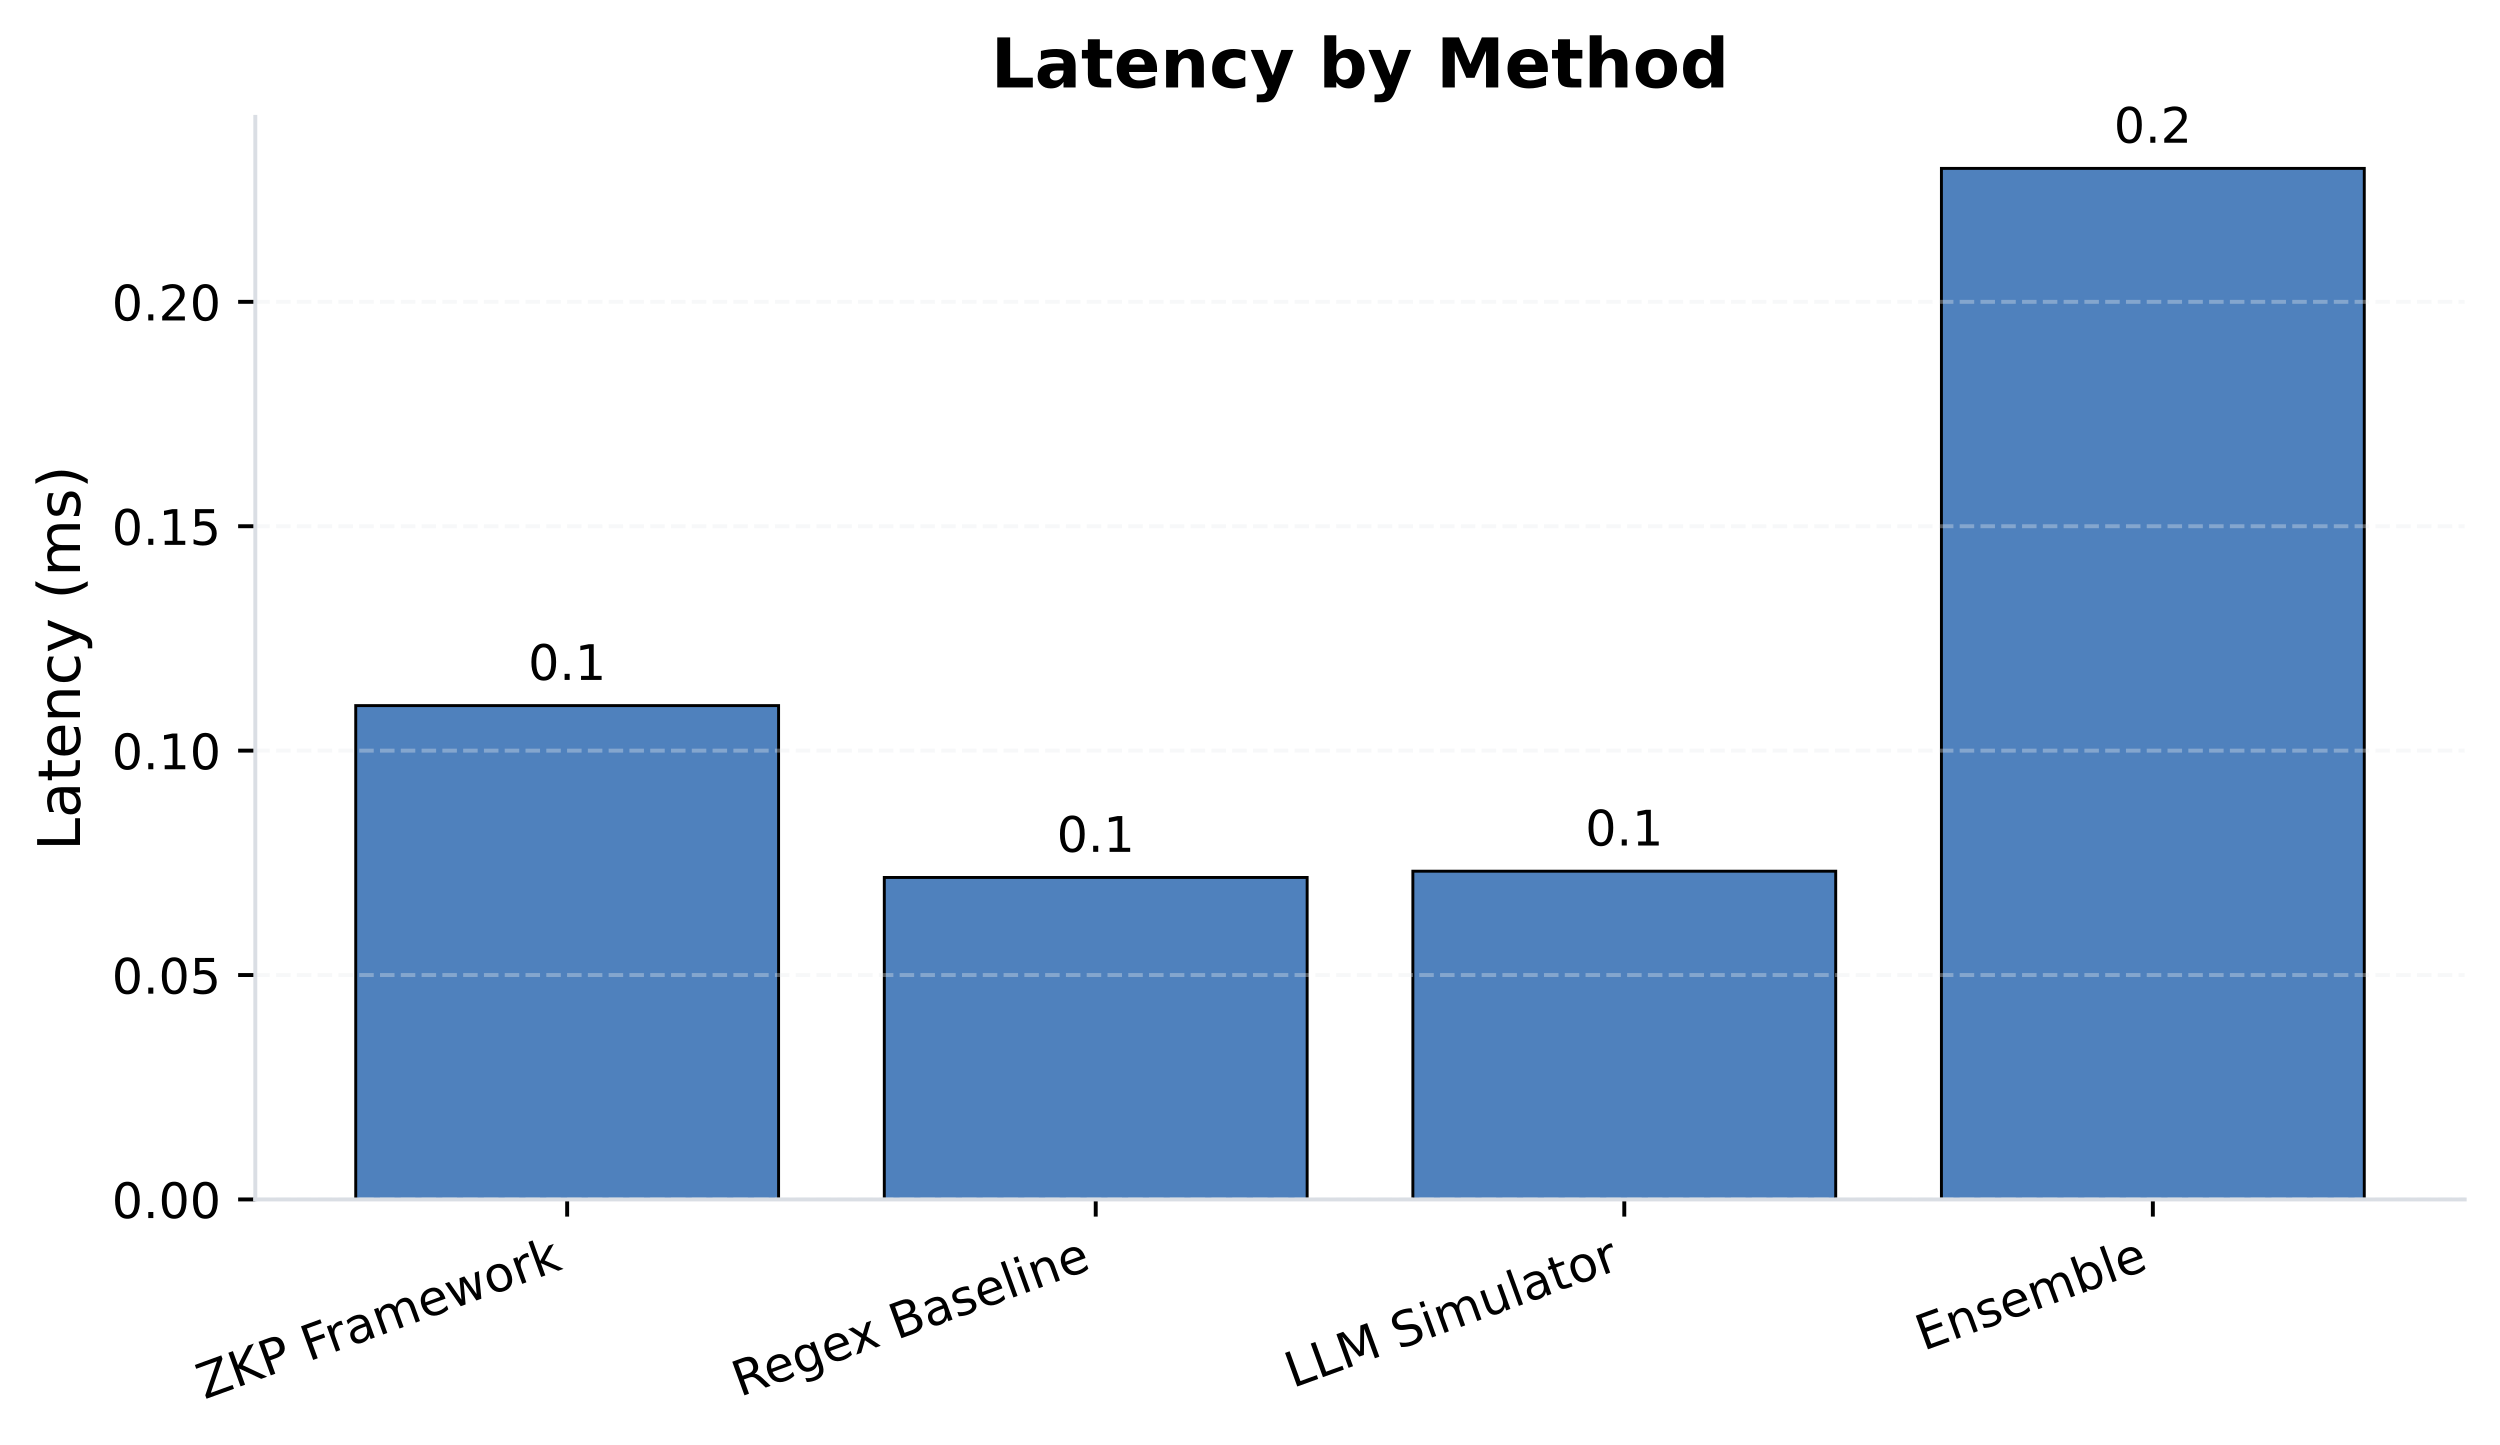
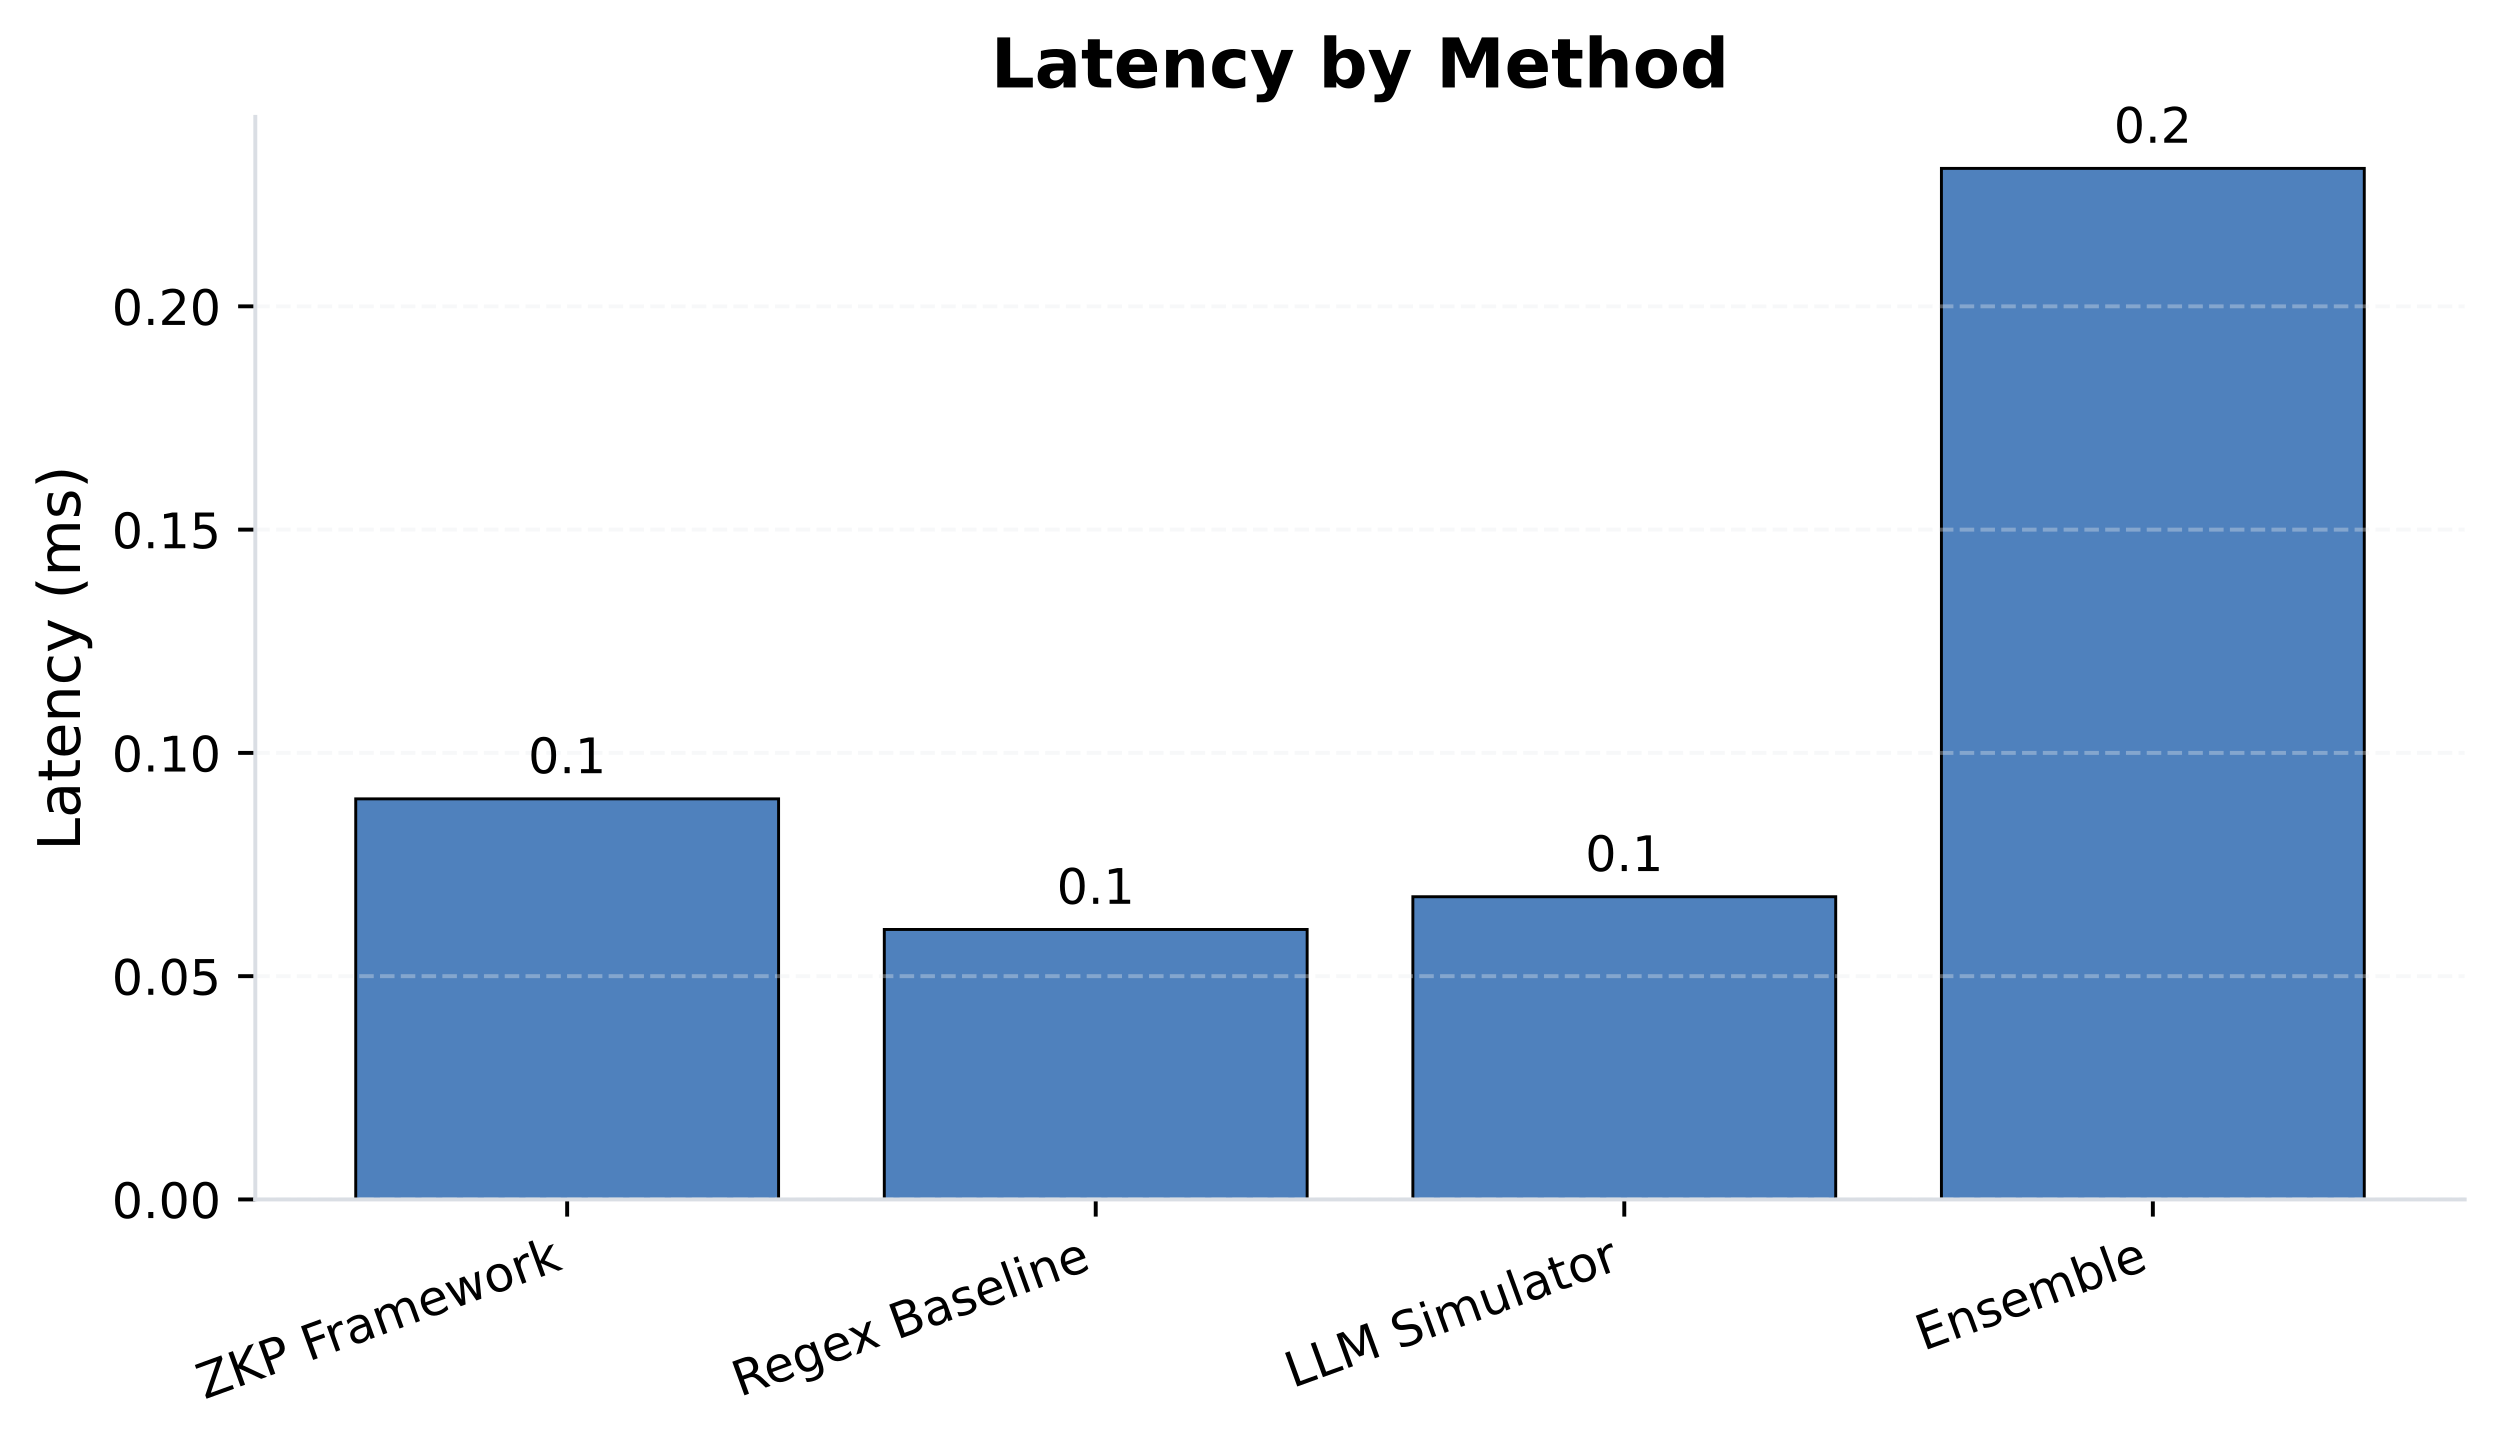
<svg xmlns="http://www.w3.org/2000/svg" xmlns:xlink="http://www.w3.org/1999/xlink" width="509.979pt" height="294.641pt" viewBox="0 0 509.979 294.641" version="1.1">
  <defs>
    <style type="text/css">*{stroke-linejoin: round; stroke-linecap: butt}</style>
  </defs>
  <g id="figure_1">
    <g id="patch_1">
      <path d="M 0 294.641  L 509.979 294.641  L 509.979 0  L 0 0  L 0 294.641  z " style="fill: none" />
    </g>
    <g id="axes_1">
      <g id="patch_2">
        <path d="M 52.079 244.678  L 502.779 244.678  L 502.779 23.838  L 52.079 23.838  L 52.079 244.678  z " style="fill: none" />
      </g>
      <g id="patch_3">
-         <path d="M 72.566 244.678  L 158.824 244.678  L 158.824 143.931  L 72.566 143.931  z " clip-path="url(#pd072d029d8)" style="fill: #4f81bd; stroke: #000000; stroke-width: 0.6; stroke-linejoin: miter" />
+         <path d="M 72.566 244.678  L 158.824 244.678  L 158.824 162.958  L 72.566 162.958  z " clip-path="url(#p508b8d5dd7)" style="fill: #4f81bd; stroke: #000000; stroke-width: 0.6; stroke-linejoin: miter" />
      </g>
      <g id="patch_4">
-         <path d="M 180.389 244.678  L 266.647 244.678  L 266.647 179.002  L 180.389 179.002  z " clip-path="url(#pd072d029d8)" style="fill: #4f81bd; stroke: #000000; stroke-width: 0.6; stroke-linejoin: miter" />
+         <path d="M 180.389 244.678  L 266.647 244.678  L 266.647 189.608  L 180.389 189.608  z " clip-path="url(#p508b8d5dd7)" style="fill: #4f81bd; stroke: #000000; stroke-width: 0.6; stroke-linejoin: miter" />
      </g>
      <g id="patch_5">
-         <path d="M 288.212 244.678  L 374.47 244.678  L 374.47 177.713  L 288.212 177.713  z " clip-path="url(#pd072d029d8)" style="fill: #4f81bd; stroke: #000000; stroke-width: 0.6; stroke-linejoin: miter" />
+         <path d="M 288.212 244.678  L 374.47 244.678  L 374.47 182.927  L 288.212 182.927  z " clip-path="url(#p508b8d5dd7)" style="fill: #4f81bd; stroke: #000000; stroke-width: 0.6; stroke-linejoin: miter" />
      </g>
      <g id="patch_6">
-         <path d="M 396.035 244.678  L 482.293 244.678  L 482.293 34.354  L 396.035 34.354  z " clip-path="url(#pd072d029d8)" style="fill: #4f81bd; stroke: #000000; stroke-width: 0.6; stroke-linejoin: miter" />
+         <path d="M 396.035 244.678  L 482.293 244.678  L 482.293 34.354  L 396.035 34.354  z " clip-path="url(#p508b8d5dd7)" style="fill: #4f81bd; stroke: #000000; stroke-width: 0.6; stroke-linejoin: miter" />
      </g>
      <g id="matplotlib.axis_1">
        <g id="xtick_1">
          <g id="line2d_1">
            <defs>
-               <path id="m5ce3feb46c" d="M 0 0  L 0 3.5  " style="stroke: #000000; stroke-width: 0.8" />
+               <path id="m16545590ce" d="M 0 0  L 0 3.5  " style="stroke: #000000; stroke-width: 0.8" />
            </defs>
            <g>
-               <use xlink:href="#m5ce3feb46c" x="115.695" y="244.678" style="stroke: #000000; stroke-width: 0.8" />
+               <use xlink:href="#m16545590ce" x="115.695" y="244.678" style="stroke: #000000; stroke-width: 0.8" />
            </g>
          </g>
          <g id="text_1">
            <g transform="translate(41.71257 285.4866) rotate(-20) scale(0.1 -0.1)">
              <defs>
                <path id="DejaVuSans-5a" d="M 359 4666  L 4025 4666  L 4025 4184  L 1075 531  L 4097 531  L 4097 0  L 288 0  L 288 481  L 3238 4134  L 359 4134  L 359 4666  z " transform="scale(0.015625)" />
                <path id="DejaVuSans-4b" d="M 628 4666  L 1259 4666  L 1259 2694  L 3353 4666  L 4166 4666  L 1850 2491  L 4331 0  L 3500 0  L 1259 2247  L 1259 0  L 628 0  L 628 4666  z " transform="scale(0.015625)" />
                <path id="DejaVuSans-50" d="M 1259 4147  L 1259 2394  L 2053 2394  Q 2494 2394 2734 2622  Q 2975 2850 2975 3272  Q 2975 3691 2734 3919  Q 2494 4147 2053 4147  L 1259 4147  z M 628 4666  L 2053 4666  Q 2838 4666 3239 4311  Q 3641 3956 3641 3272  Q 3641 2581 3239 2228  Q 2838 1875 2053 1875  L 1259 1875  L 1259 0  L 628 0  L 628 4666  z " transform="scale(0.015625)" />
                <path id="DejaVuSans-20" transform="scale(0.015625)" />
                <path id="DejaVuSans-46" d="M 628 4666  L 3309 4666  L 3309 4134  L 1259 4134  L 1259 2759  L 3109 2759  L 3109 2228  L 1259 2228  L 1259 0  L 628 0  L 628 4666  z " transform="scale(0.015625)" />
                <path id="DejaVuSans-72" d="M 2631 2963  Q 2534 3019 2420 3045  Q 2306 3072 2169 3072  Q 1681 3072 1420 2755  Q 1159 2438 1159 1844  L 1159 0  L 581 0  L 581 3500  L 1159 3500  L 1159 2956  Q 1341 3275 1631 3429  Q 1922 3584 2338 3584  Q 2397 3584 2469 3576  Q 2541 3569 2628 3553  L 2631 2963  z " transform="scale(0.015625)" />
                <path id="DejaVuSans-61" d="M 2194 1759  Q 1497 1759 1228 1600  Q 959 1441 959 1056  Q 959 750 1161 570  Q 1363 391 1709 391  Q 2188 391 2477 730  Q 2766 1069 2766 1631  L 2766 1759  L 2194 1759  z M 3341 1997  L 3341 0  L 2766 0  L 2766 531  Q 2569 213 2275 61  Q 1981 -91 1556 -91  Q 1019 -91 701 211  Q 384 513 384 1019  Q 384 1609 779 1909  Q 1175 2209 1959 2209  L 2766 2209  L 2766 2266  Q 2766 2663 2505 2880  Q 2244 3097 1772 3097  Q 1472 3097 1187 3025  Q 903 2953 641 2809  L 641 3341  Q 956 3463 1253 3523  Q 1550 3584 1831 3584  Q 2591 3584 2966 3190  Q 3341 2797 3341 1997  z " transform="scale(0.015625)" />
                <path id="DejaVuSans-6d" d="M 3328 2828  Q 3544 3216 3844 3400  Q 4144 3584 4550 3584  Q 5097 3584 5394 3201  Q 5691 2819 5691 2113  L 5691 0  L 5113 0  L 5113 2094  Q 5113 2597 4934 2840  Q 4756 3084 4391 3084  Q 3944 3084 3684 2787  Q 3425 2491 3425 1978  L 3425 0  L 2847 0  L 2847 2094  Q 2847 2600 2669 2842  Q 2491 3084 2119 3084  Q 1678 3084 1418 2786  Q 1159 2488 1159 1978  L 1159 0  L 581 0  L 581 3500  L 1159 3500  L 1159 2956  Q 1356 3278 1631 3431  Q 1906 3584 2284 3584  Q 2666 3584 2933 3390  Q 3200 3197 3328 2828  z " transform="scale(0.015625)" />
                <path id="DejaVuSans-65" d="M 3597 1894  L 3597 1613  L 953 1613  Q 991 1019 1311 708  Q 1631 397 2203 397  Q 2534 397 2845 478  Q 3156 559 3463 722  L 3463 178  Q 3153 47 2828 -22  Q 2503 -91 2169 -91  Q 1331 -91 842 396  Q 353 884 353 1716  Q 353 2575 817 3079  Q 1281 3584 2069 3584  Q 2775 3584 3186 3129  Q 3597 2675 3597 1894  z M 3022 2063  Q 3016 2534 2758 2815  Q 2500 3097 2075 3097  Q 1594 3097 1305 2825  Q 1016 2553 972 2059  L 3022 2063  z " transform="scale(0.015625)" />
                <path id="DejaVuSans-77" d="M 269 3500  L 844 3500  L 1563 769  L 2278 3500  L 2956 3500  L 3675 769  L 4391 3500  L 4966 3500  L 4050 0  L 3372 0  L 2619 2869  L 1863 0  L 1184 0  L 269 3500  z " transform="scale(0.015625)" />
                <path id="DejaVuSans-6f" d="M 1959 3097  Q 1497 3097 1228 2736  Q 959 2375 959 1747  Q 959 1119 1226 758  Q 1494 397 1959 397  Q 2419 397 2687 759  Q 2956 1122 2956 1747  Q 2956 2369 2687 2733  Q 2419 3097 1959 3097  z M 1959 3584  Q 2709 3584 3137 3096  Q 3566 2609 3566 1747  Q 3566 888 3137 398  Q 2709 -91 1959 -91  Q 1206 -91 779 398  Q 353 888 353 1747  Q 353 2609 779 3096  Q 1206 3584 1959 3584  z " transform="scale(0.015625)" />
                <path id="DejaVuSans-6b" d="M 581 4863  L 1159 4863  L 1159 1991  L 2875 3500  L 3609 3500  L 1753 1863  L 3688 0  L 2938 0  L 1159 1709  L 1159 0  L 581 0  L 581 4863  z " transform="scale(0.015625)" />
              </defs>
              <use xlink:href="#DejaVuSans-5a" />
              <use xlink:href="#DejaVuSans-4b" transform="translate(68.50586 0)" />
              <use xlink:href="#DejaVuSans-50" transform="translate(134.082 0)" />
              <use xlink:href="#DejaVuSans-20" transform="translate(194.3848 0)" />
              <use xlink:href="#DejaVuSans-46" transform="translate(226.1719 0)" />
              <use xlink:href="#DejaVuSans-72" transform="translate(276.4414 0)" />
              <use xlink:href="#DejaVuSans-61" transform="translate(317.5547 0)" />
              <use xlink:href="#DejaVuSans-6d" transform="translate(378.834 0)" />
              <use xlink:href="#DejaVuSans-65" transform="translate(476.2461 0)" />
              <use xlink:href="#DejaVuSans-77" transform="translate(537.7695 0)" />
              <use xlink:href="#DejaVuSans-6f" transform="translate(619.5566 0)" />
              <use xlink:href="#DejaVuSans-72" transform="translate(680.7383 0)" />
              <use xlink:href="#DejaVuSans-6b" transform="translate(721.8516 0)" />
            </g>
          </g>
        </g>
        <g id="xtick_2">
          <g id="line2d_2">
            <g>
-               <use xlink:href="#m5ce3feb46c" x="223.518" y="244.678" style="stroke: #000000; stroke-width: 0.8" />
+               <use xlink:href="#m16545590ce" x="223.518" y="244.678" style="stroke: #000000; stroke-width: 0.8" />
            </g>
          </g>
          <g id="text_2">
            <g transform="translate(150.9451 284.9735) rotate(-20) scale(0.1 -0.1)">
              <defs>
                <path id="DejaVuSans-52" d="M 2841 2188  Q 3044 2119 3236 1894  Q 3428 1669 3622 1275  L 4263 0  L 3584 0  L 2988 1197  Q 2756 1666 2539 1819  Q 2322 1972 1947 1972  L 1259 1972  L 1259 0  L 628 0  L 628 4666  L 2053 4666  Q 2853 4666 3247 4331  Q 3641 3997 3641 3322  Q 3641 2881 3436 2590  Q 3231 2300 2841 2188  z M 1259 4147  L 1259 2491  L 2053 2491  Q 2509 2491 2742 2702  Q 2975 2913 2975 3322  Q 2975 3731 2742 3939  Q 2509 4147 2053 4147  L 1259 4147  z " transform="scale(0.015625)" />
                <path id="DejaVuSans-67" d="M 2906 1791  Q 2906 2416 2648 2759  Q 2391 3103 1925 3103  Q 1463 3103 1205 2759  Q 947 2416 947 1791  Q 947 1169 1205 825  Q 1463 481 1925 481  Q 2391 481 2648 825  Q 2906 1169 2906 1791  z M 3481 434  Q 3481 -459 3084 -895  Q 2688 -1331 1869 -1331  Q 1566 -1331 1297 -1286  Q 1028 -1241 775 -1147  L 775 -588  Q 1028 -725 1275 -790  Q 1522 -856 1778 -856  Q 2344 -856 2625 -561  Q 2906 -266 2906 331  L 2906 616  Q 2728 306 2450 153  Q 2172 0 1784 0  Q 1141 0 747 490  Q 353 981 353 1791  Q 353 2603 747 3093  Q 1141 3584 1784 3584  Q 2172 3584 2450 3431  Q 2728 3278 2906 2969  L 2906 3500  L 3481 3500  L 3481 434  z " transform="scale(0.015625)" />
                <path id="DejaVuSans-78" d="M 3513 3500  L 2247 1797  L 3578 0  L 2900 0  L 1881 1375  L 863 0  L 184 0  L 1544 1831  L 300 3500  L 978 3500  L 1906 2253  L 2834 3500  L 3513 3500  z " transform="scale(0.015625)" />
                <path id="DejaVuSans-42" d="M 1259 2228  L 1259 519  L 2272 519  Q 2781 519 3026 730  Q 3272 941 3272 1375  Q 3272 1813 3026 2020  Q 2781 2228 2272 2228  L 1259 2228  z M 1259 4147  L 1259 2741  L 2194 2741  Q 2656 2741 2882 2914  Q 3109 3088 3109 3444  Q 3109 3797 2882 3972  Q 2656 4147 2194 4147  L 1259 4147  z M 628 4666  L 2241 4666  Q 2963 4666 3353 4366  Q 3744 4066 3744 3513  Q 3744 3084 3544 2831  Q 3344 2578 2956 2516  Q 3422 2416 3680 2098  Q 3938 1781 3938 1306  Q 3938 681 3513 340  Q 3088 0 2303 0  L 628 0  L 628 4666  z " transform="scale(0.015625)" />
                <path id="DejaVuSans-73" d="M 2834 3397  L 2834 2853  Q 2591 2978 2328 3040  Q 2066 3103 1784 3103  Q 1356 3103 1142 2972  Q 928 2841 928 2578  Q 928 2378 1081 2264  Q 1234 2150 1697 2047  L 1894 2003  Q 2506 1872 2764 1633  Q 3022 1394 3022 966  Q 3022 478 2636 193  Q 2250 -91 1575 -91  Q 1294 -91 989 -36  Q 684 19 347 128  L 347 722  Q 666 556 975 473  Q 1284 391 1588 391  Q 1994 391 2212 530  Q 2431 669 2431 922  Q 2431 1156 2273 1281  Q 2116 1406 1581 1522  L 1381 1569  Q 847 1681 609 1914  Q 372 2147 372 2553  Q 372 3047 722 3315  Q 1072 3584 1716 3584  Q 2034 3584 2315 3537  Q 2597 3491 2834 3397  z " transform="scale(0.015625)" />
                <path id="DejaVuSans-6c" d="M 603 4863  L 1178 4863  L 1178 0  L 603 0  L 603 4863  z " transform="scale(0.015625)" />
                <path id="DejaVuSans-69" d="M 603 3500  L 1178 3500  L 1178 0  L 603 0  L 603 3500  z M 603 4863  L 1178 4863  L 1178 4134  L 603 4134  L 603 4863  z " transform="scale(0.015625)" />
                <path id="DejaVuSans-6e" d="M 3513 2113  L 3513 0  L 2938 0  L 2938 2094  Q 2938 2591 2744 2837  Q 2550 3084 2163 3084  Q 1697 3084 1428 2787  Q 1159 2491 1159 1978  L 1159 0  L 581 0  L 581 3500  L 1159 3500  L 1159 2956  Q 1366 3272 1645 3428  Q 1925 3584 2291 3584  Q 2894 3584 3203 3211  Q 3513 2838 3513 2113  z " transform="scale(0.015625)" />
              </defs>
              <use xlink:href="#DejaVuSans-52" />
              <use xlink:href="#DejaVuSans-65" transform="translate(64.98242 0)" />
              <use xlink:href="#DejaVuSans-67" transform="translate(126.5059 0)" />
              <use xlink:href="#DejaVuSans-65" transform="translate(189.9824 0)" />
              <use xlink:href="#DejaVuSans-78" transform="translate(249.7559 0)" />
              <use xlink:href="#DejaVuSans-20" transform="translate(308.9355 0)" />
              <use xlink:href="#DejaVuSans-42" transform="translate(340.7227 0)" />
              <use xlink:href="#DejaVuSans-61" transform="translate(409.3262 0)" />
              <use xlink:href="#DejaVuSans-73" transform="translate(470.6055 0)" />
              <use xlink:href="#DejaVuSans-65" transform="translate(522.7051 0)" />
              <use xlink:href="#DejaVuSans-6c" transform="translate(584.2285 0)" />
              <use xlink:href="#DejaVuSans-69" transform="translate(612.0117 0)" />
              <use xlink:href="#DejaVuSans-6e" transform="translate(639.7949 0)" />
              <use xlink:href="#DejaVuSans-65" transform="translate(703.1738 0)" />
            </g>
          </g>
        </g>
        <g id="xtick_3">
          <g id="line2d_3">
            <g>
-               <use xlink:href="#m5ce3feb46c" x="331.341" y="244.678" style="stroke: #000000; stroke-width: 0.8" />
+               <use xlink:href="#m16545590ce" x="331.341" y="244.678" style="stroke: #000000; stroke-width: 0.8" />
            </g>
          </g>
          <g id="text_3">
            <g transform="translate(263.7132 283.1737) rotate(-20) scale(0.1 -0.1)">
              <defs>
                <path id="DejaVuSans-4c" d="M 628 4666  L 1259 4666  L 1259 531  L 3531 531  L 3531 0  L 628 0  L 628 4666  z " transform="scale(0.015625)" />
                <path id="DejaVuSans-4d" d="M 628 4666  L 1569 4666  L 2759 1491  L 3956 4666  L 4897 4666  L 4897 0  L 4281 0  L 4281 4097  L 3078 897  L 2444 897  L 1241 4097  L 1241 0  L 628 0  L 628 4666  z " transform="scale(0.015625)" />
                <path id="DejaVuSans-53" d="M 3425 4513  L 3425 3897  Q 3066 4069 2747 4153  Q 2428 4238 2131 4238  Q 1616 4238 1336 4038  Q 1056 3838 1056 3469  Q 1056 3159 1242 3001  Q 1428 2844 1947 2747  L 2328 2669  Q 3034 2534 3370 2195  Q 3706 1856 3706 1288  Q 3706 609 3251 259  Q 2797 -91 1919 -91  Q 1588 -91 1214 -16  Q 841 59 441 206  L 441 856  Q 825 641 1194 531  Q 1563 422 1919 422  Q 2459 422 2753 634  Q 3047 847 3047 1241  Q 3047 1584 2836 1778  Q 2625 1972 2144 2069  L 1759 2144  Q 1053 2284 737 2584  Q 422 2884 422 3419  Q 422 4038 858 4394  Q 1294 4750 2059 4750  Q 2388 4750 2728 4690  Q 3069 4631 3425 4513  z " transform="scale(0.015625)" />
                <path id="DejaVuSans-75" d="M 544 1381  L 544 3500  L 1119 3500  L 1119 1403  Q 1119 906 1312 657  Q 1506 409 1894 409  Q 2359 409 2629 706  Q 2900 1003 2900 1516  L 2900 3500  L 3475 3500  L 3475 0  L 2900 0  L 2900 538  Q 2691 219 2414 64  Q 2138 -91 1772 -91  Q 1169 -91 856 284  Q 544 659 544 1381  z M 1991 3584  L 1991 3584  z " transform="scale(0.015625)" />
                <path id="DejaVuSans-74" d="M 1172 4494  L 1172 3500  L 2356 3500  L 2356 3053  L 1172 3053  L 1172 1153  Q 1172 725 1289 603  Q 1406 481 1766 481  L 2356 481  L 2356 0  L 1766 0  Q 1100 0 847 248  Q 594 497 594 1153  L 594 3053  L 172 3053  L 172 3500  L 594 3500  L 594 4494  L 1172 4494  z " transform="scale(0.015625)" />
              </defs>
              <use xlink:href="#DejaVuSans-4c" />
              <use xlink:href="#DejaVuSans-4c" transform="translate(55.71289 0)" />
              <use xlink:href="#DejaVuSans-4d" transform="translate(111.4258 0)" />
              <use xlink:href="#DejaVuSans-20" transform="translate(197.7051 0)" />
              <use xlink:href="#DejaVuSans-53" transform="translate(229.4922 0)" />
              <use xlink:href="#DejaVuSans-69" transform="translate(292.9688 0)" />
              <use xlink:href="#DejaVuSans-6d" transform="translate(320.752 0)" />
              <use xlink:href="#DejaVuSans-75" transform="translate(418.1641 0)" />
              <use xlink:href="#DejaVuSans-6c" transform="translate(481.543 0)" />
              <use xlink:href="#DejaVuSans-61" transform="translate(509.3262 0)" />
              <use xlink:href="#DejaVuSans-74" transform="translate(570.6055 0)" />
              <use xlink:href="#DejaVuSans-6f" transform="translate(609.8145 0)" />
              <use xlink:href="#DejaVuSans-72" transform="translate(670.9961 0)" />
            </g>
          </g>
        </g>
        <g id="xtick_4">
          <g id="line2d_4">
            <g>
-               <use xlink:href="#m5ce3feb46c" x="439.164" y="244.678" style="stroke: #000000; stroke-width: 0.8" />
+               <use xlink:href="#m16545590ce" x="439.164" y="244.678" style="stroke: #000000; stroke-width: 0.8" />
            </g>
          </g>
          <g id="text_4">
            <g transform="translate(392.3709 275.5904) rotate(-20) scale(0.1 -0.1)">
              <defs>
                <path id="DejaVuSans-45" d="M 628 4666  L 3578 4666  L 3578 4134  L 1259 4134  L 1259 2753  L 3481 2753  L 3481 2222  L 1259 2222  L 1259 531  L 3634 531  L 3634 0  L 628 0  L 628 4666  z " transform="scale(0.015625)" />
                <path id="DejaVuSans-62" d="M 3116 1747  Q 3116 2381 2855 2742  Q 2594 3103 2138 3103  Q 1681 3103 1420 2742  Q 1159 2381 1159 1747  Q 1159 1113 1420 752  Q 1681 391 2138 391  Q 2594 391 2855 752  Q 3116 1113 3116 1747  z M 1159 2969  Q 1341 3281 1617 3432  Q 1894 3584 2278 3584  Q 2916 3584 3314 3078  Q 3713 2572 3713 1747  Q 3713 922 3314 415  Q 2916 -91 2278 -91  Q 1894 -91 1617 61  Q 1341 213 1159 525  L 1159 0  L 581 0  L 581 4863  L 1159 4863  L 1159 2969  z " transform="scale(0.015625)" />
              </defs>
              <use xlink:href="#DejaVuSans-45" />
              <use xlink:href="#DejaVuSans-6e" transform="translate(63.18359 0)" />
              <use xlink:href="#DejaVuSans-73" transform="translate(126.5625 0)" />
              <use xlink:href="#DejaVuSans-65" transform="translate(178.6621 0)" />
              <use xlink:href="#DejaVuSans-6d" transform="translate(240.1855 0)" />
              <use xlink:href="#DejaVuSans-62" transform="translate(337.5977 0)" />
              <use xlink:href="#DejaVuSans-6c" transform="translate(401.0742 0)" />
              <use xlink:href="#DejaVuSans-65" transform="translate(428.8574 0)" />
            </g>
          </g>
        </g>
      </g>
      <g id="matplotlib.axis_2">
        <g id="ytick_1">
          <g id="line2d_5">
-             <path d="M 52.079 244.678  L 502.779 244.678  " clip-path="url(#pd072d029d8)" style="fill: none; stroke-dasharray: 2.96,1.28; stroke-dashoffset: 0; stroke: #e9ecef; stroke-opacity: 0.35; stroke-width: 0.8" />
+             <path d="M 52.079 244.678  L 502.779 244.678  " clip-path="url(#p508b8d5dd7)" style="fill: none; stroke-dasharray: 2.96,1.28; stroke-dashoffset: 0; stroke: #e9ecef; stroke-opacity: 0.35; stroke-width: 0.8" />
          </g>
          <g id="line2d_6">
            <defs>
-               <path id="m4673d24498" d="M 0 0  L -3.5 0  " style="stroke: #000000; stroke-width: 0.8" />
+               <path id="m58dd4a25ca" d="M 0 0  L -3.5 0  " style="stroke: #000000; stroke-width: 0.8" />
            </defs>
            <g>
-               <use xlink:href="#m4673d24498" x="52.079" y="244.678" style="stroke: #000000; stroke-width: 0.8" />
+               <use xlink:href="#m58dd4a25ca" x="52.079" y="244.678" style="stroke: #000000; stroke-width: 0.8" />
            </g>
          </g>
          <g id="text_5">
            <g transform="translate(22.81375 248.4771) scale(0.1 -0.1)">
              <defs>
                <path id="DejaVuSans-30" d="M 2034 4250  Q 1547 4250 1301 3770  Q 1056 3291 1056 2328  Q 1056 1369 1301 889  Q 1547 409 2034 409  Q 2525 409 2770 889  Q 3016 1369 3016 2328  Q 3016 3291 2770 3770  Q 2525 4250 2034 4250  z M 2034 4750  Q 2819 4750 3233 4129  Q 3647 3509 3647 2328  Q 3647 1150 3233 529  Q 2819 -91 2034 -91  Q 1250 -91 836 529  Q 422 1150 422 2328  Q 422 3509 836 4129  Q 1250 4750 2034 4750  z " transform="scale(0.015625)" />
                <path id="DejaVuSans-2e" d="M 684 794  L 1344 794  L 1344 0  L 684 0  L 684 794  z " transform="scale(0.015625)" />
              </defs>
              <use xlink:href="#DejaVuSans-30" />
              <use xlink:href="#DejaVuSans-2e" transform="translate(63.62305 0)" />
              <use xlink:href="#DejaVuSans-30" transform="translate(95.41016 0)" />
              <use xlink:href="#DejaVuSans-30" transform="translate(159.0332 0)" />
            </g>
          </g>
        </g>
        <g id="ytick_2">
          <g id="line2d_7">
-             <path d="M 52.079 198.9  L 502.779 198.9  " clip-path="url(#pd072d029d8)" style="fill: none; stroke-dasharray: 2.96,1.28; stroke-dashoffset: 0; stroke: #e9ecef; stroke-opacity: 0.35; stroke-width: 0.8" />
+             <path d="M 52.079 199.131  L 502.779 199.131  " clip-path="url(#p508b8d5dd7)" style="fill: none; stroke-dasharray: 2.96,1.28; stroke-dashoffset: 0; stroke: #e9ecef; stroke-opacity: 0.35; stroke-width: 0.8" />
          </g>
          <g id="line2d_8">
            <g>
-               <use xlink:href="#m4673d24498" x="52.079" y="198.9" style="stroke: #000000; stroke-width: 0.8" />
+               <use xlink:href="#m58dd4a25ca" x="52.079" y="199.131" style="stroke: #000000; stroke-width: 0.8" />
            </g>
          </g>
          <g id="text_6">
-             <g transform="translate(22.81375 202.6994) scale(0.1 -0.1)">
+             <g transform="translate(22.81375 202.9301) scale(0.1 -0.1)">
              <defs>
                <path id="DejaVuSans-35" d="M 691 4666  L 3169 4666  L 3169 4134  L 1269 4134  L 1269 2991  Q 1406 3038 1543 3061  Q 1681 3084 1819 3084  Q 2600 3084 3056 2656  Q 3513 2228 3513 1497  Q 3513 744 3044 326  Q 2575 -91 1722 -91  Q 1428 -91 1123 -41  Q 819 9 494 109  L 494 744  Q 775 591 1075 516  Q 1375 441 1709 441  Q 2250 441 2565 725  Q 2881 1009 2881 1497  Q 2881 1984 2565 2268  Q 2250 2553 1709 2553  Q 1456 2553 1204 2497  Q 953 2441 691 2322  L 691 4666  z " transform="scale(0.015625)" />
              </defs>
              <use xlink:href="#DejaVuSans-30" />
              <use xlink:href="#DejaVuSans-2e" transform="translate(63.62305 0)" />
              <use xlink:href="#DejaVuSans-30" transform="translate(95.41016 0)" />
              <use xlink:href="#DejaVuSans-35" transform="translate(159.0332 0)" />
            </g>
          </g>
        </g>
        <g id="ytick_3">
          <g id="line2d_9">
-             <path d="M 52.079 153.123  L 502.779 153.123  " clip-path="url(#pd072d029d8)" style="fill: none; stroke-dasharray: 2.96,1.28; stroke-dashoffset: 0; stroke: #e9ecef; stroke-opacity: 0.35; stroke-width: 0.8" />
+             <path d="M 52.079 153.584  L 502.779 153.584  " clip-path="url(#p508b8d5dd7)" style="fill: none; stroke-dasharray: 2.96,1.28; stroke-dashoffset: 0; stroke: #e9ecef; stroke-opacity: 0.35; stroke-width: 0.8" />
          </g>
          <g id="line2d_10">
            <g>
-               <use xlink:href="#m4673d24498" x="52.079" y="153.123" style="stroke: #000000; stroke-width: 0.8" />
+               <use xlink:href="#m58dd4a25ca" x="52.079" y="153.584" style="stroke: #000000; stroke-width: 0.8" />
            </g>
          </g>
          <g id="text_7">
-             <g transform="translate(22.81375 156.9217) scale(0.1 -0.1)">
+             <g transform="translate(22.81375 157.383) scale(0.1 -0.1)">
              <defs>
                <path id="DejaVuSans-31" d="M 794 531  L 1825 531  L 1825 4091  L 703 3866  L 703 4441  L 1819 4666  L 2450 4666  L 2450 531  L 3481 531  L 3481 0  L 794 0  L 794 531  z " transform="scale(0.015625)" />
              </defs>
              <use xlink:href="#DejaVuSans-30" />
              <use xlink:href="#DejaVuSans-2e" transform="translate(63.62305 0)" />
              <use xlink:href="#DejaVuSans-31" transform="translate(95.41016 0)" />
              <use xlink:href="#DejaVuSans-30" transform="translate(159.0332 0)" />
            </g>
          </g>
        </g>
        <g id="ytick_4">
          <g id="line2d_11">
-             <path d="M 52.079 107.345  L 502.779 107.345  " clip-path="url(#pd072d029d8)" style="fill: none; stroke-dasharray: 2.96,1.28; stroke-dashoffset: 0; stroke: #e9ecef; stroke-opacity: 0.35; stroke-width: 0.8" />
+             <path d="M 52.079 108.037  L 502.779 108.037  " clip-path="url(#p508b8d5dd7)" style="fill: none; stroke-dasharray: 2.96,1.28; stroke-dashoffset: 0; stroke: #e9ecef; stroke-opacity: 0.35; stroke-width: 0.8" />
          </g>
          <g id="line2d_12">
            <g>
-               <use xlink:href="#m4673d24498" x="52.079" y="107.345" style="stroke: #000000; stroke-width: 0.8" />
+               <use xlink:href="#m58dd4a25ca" x="52.079" y="108.037" style="stroke: #000000; stroke-width: 0.8" />
            </g>
          </g>
          <g id="text_8">
-             <g transform="translate(22.81375 111.144) scale(0.1 -0.1)">
+             <g transform="translate(22.81375 111.836) scale(0.1 -0.1)">
              <use xlink:href="#DejaVuSans-30" />
              <use xlink:href="#DejaVuSans-2e" transform="translate(63.62305 0)" />
              <use xlink:href="#DejaVuSans-31" transform="translate(95.41016 0)" />
              <use xlink:href="#DejaVuSans-35" transform="translate(159.0332 0)" />
            </g>
          </g>
        </g>
        <g id="ytick_5">
          <g id="line2d_13">
-             <path d="M 52.079 61.567  L 502.779 61.567  " clip-path="url(#pd072d029d8)" style="fill: none; stroke-dasharray: 2.96,1.28; stroke-dashoffset: 0; stroke: #e9ecef; stroke-opacity: 0.35; stroke-width: 0.8" />
+             <path d="M 52.079 62.49  L 502.779 62.49  " clip-path="url(#p508b8d5dd7)" style="fill: none; stroke-dasharray: 2.96,1.28; stroke-dashoffset: 0; stroke: #e9ecef; stroke-opacity: 0.35; stroke-width: 0.8" />
          </g>
          <g id="line2d_14">
            <g>
-               <use xlink:href="#m4673d24498" x="52.079" y="61.567" style="stroke: #000000; stroke-width: 0.8" />
+               <use xlink:href="#m58dd4a25ca" x="52.079" y="62.49" style="stroke: #000000; stroke-width: 0.8" />
            </g>
          </g>
          <g id="text_9">
-             <g transform="translate(22.81375 65.36636) scale(0.1 -0.1)">
+             <g transform="translate(22.81375 66.28892) scale(0.1 -0.1)">
              <defs>
                <path id="DejaVuSans-32" d="M 1228 531  L 3431 531  L 3431 0  L 469 0  L 469 531  Q 828 903 1448 1529  Q 2069 2156 2228 2338  Q 2531 2678 2651 2914  Q 2772 3150 2772 3378  Q 2772 3750 2511 3984  Q 2250 4219 1831 4219  Q 1534 4219 1204 4116  Q 875 4013 500 3803  L 500 4441  Q 881 4594 1212 4672  Q 1544 4750 1819 4750  Q 2544 4750 2975 4387  Q 3406 4025 3406 3419  Q 3406 3131 3298 2873  Q 3191 2616 2906 2266  Q 2828 2175 2409 1742  Q 1991 1309 1228 531  z " transform="scale(0.015625)" />
              </defs>
              <use xlink:href="#DejaVuSans-30" />
              <use xlink:href="#DejaVuSans-2e" transform="translate(63.62305 0)" />
              <use xlink:href="#DejaVuSans-32" transform="translate(95.41016 0)" />
              <use xlink:href="#DejaVuSans-30" transform="translate(159.0332 0)" />
            </g>
          </g>
        </g>
        <g id="text_10">
          <g transform="translate(16.31812 173.5335) rotate(-90) scale(0.12 -0.12)">
            <defs>
              <path id="DejaVuSans-63" d="M 3122 3366  L 3122 2828  Q 2878 2963 2633 3030  Q 2388 3097 2138 3097  Q 1578 3097 1268 2742  Q 959 2388 959 1747  Q 959 1106 1268 751  Q 1578 397 2138 397  Q 2388 397 2633 464  Q 2878 531 3122 666  L 3122 134  Q 2881 22 2623 -34  Q 2366 -91 2075 -91  Q 1284 -91 818 406  Q 353 903 353 1747  Q 353 2603 823 3093  Q 1294 3584 2113 3584  Q 2378 3584 2631 3529  Q 2884 3475 3122 3366  z " transform="scale(0.015625)" />
              <path id="DejaVuSans-79" d="M 2059 -325  Q 1816 -950 1584 -1140  Q 1353 -1331 966 -1331  L 506 -1331  L 506 -850  L 844 -850  Q 1081 -850 1212 -737  Q 1344 -625 1503 -206  L 1606 56  L 191 3500  L 800 3500  L 1894 763  L 2988 3500  L 3597 3500  L 2059 -325  z " transform="scale(0.015625)" />
              <path id="DejaVuSans-28" d="M 1984 4856  Q 1566 4138 1362 3434  Q 1159 2731 1159 2009  Q 1159 1288 1364 580  Q 1569 -128 1984 -844  L 1484 -844  Q 1016 -109 783 600  Q 550 1309 550 2009  Q 550 2706 781 3412  Q 1013 4119 1484 4856  L 1984 4856  z " transform="scale(0.015625)" />
              <path id="DejaVuSans-29" d="M 513 4856  L 1013 4856  Q 1481 4119 1714 3412  Q 1947 2706 1947 2009  Q 1947 1309 1714 600  Q 1481 -109 1013 -844  L 513 -844  Q 928 -128 1133 580  Q 1338 1288 1338 2009  Q 1338 2731 1133 3434  Q 928 4138 513 4856  z " transform="scale(0.015625)" />
            </defs>
            <use xlink:href="#DejaVuSans-4c" />
            <use xlink:href="#DejaVuSans-61" transform="translate(55.71289 0)" />
            <use xlink:href="#DejaVuSans-74" transform="translate(116.9922 0)" />
            <use xlink:href="#DejaVuSans-65" transform="translate(156.2012 0)" />
            <use xlink:href="#DejaVuSans-6e" transform="translate(217.7246 0)" />
            <use xlink:href="#DejaVuSans-63" transform="translate(281.1035 0)" />
            <use xlink:href="#DejaVuSans-79" transform="translate(336.084 0)" />
            <use xlink:href="#DejaVuSans-20" transform="translate(395.2637 0)" />
            <use xlink:href="#DejaVuSans-28" transform="translate(427.0508 0)" />
            <use xlink:href="#DejaVuSans-6d" transform="translate(466.0645 0)" />
            <use xlink:href="#DejaVuSans-73" transform="translate(563.4766 0)" />
            <use xlink:href="#DejaVuSans-29" transform="translate(615.5762 0)" />
          </g>
        </g>
      </g>
      <g id="patch_7">
        <path d="M 52.079 244.678  L 52.079 23.838  " style="fill: none; stroke: #dadee4; stroke-width: 0.8; stroke-linejoin: miter; stroke-linecap: square" />
      </g>
      <g id="patch_8">
        <path d="M 52.079 244.678  L 502.779 244.678  " style="fill: none; stroke: #dadee4; stroke-width: 0.8; stroke-linejoin: miter; stroke-linecap: square" />
      </g>
      <g id="text_11">
-         <g transform="translate(107.7434 138.6963) scale(0.1 -0.1)">
+         <g transform="translate(107.7434 157.7233) scale(0.1 -0.1)">
          <use xlink:href="#DejaVuSans-30" />
          <use xlink:href="#DejaVuSans-2e" transform="translate(63.62305 0)" />
          <use xlink:href="#DejaVuSans-31" transform="translate(95.41016 0)" />
        </g>
      </g>
      <g id="text_12">
-         <g transform="translate(215.5663 173.7678) scale(0.1 -0.1)">
+         <g transform="translate(215.5663 184.3732) scale(0.1 -0.1)">
          <use xlink:href="#DejaVuSans-30" />
          <use xlink:href="#DejaVuSans-2e" transform="translate(63.62305 0)" />
          <use xlink:href="#DejaVuSans-31" transform="translate(95.41016 0)" />
        </g>
      </g>
      <g id="text_13">
-         <g transform="translate(323.3893 172.4785) scale(0.1 -0.1)">
+         <g transform="translate(323.3893 177.6928) scale(0.1 -0.1)">
          <use xlink:href="#DejaVuSans-30" />
          <use xlink:href="#DejaVuSans-2e" transform="translate(63.62305 0)" />
          <use xlink:href="#DejaVuSans-31" transform="translate(95.41016 0)" />
        </g>
      </g>
      <g id="text_14">
        <g transform="translate(431.2123 29.11946) scale(0.1 -0.1)">
          <use xlink:href="#DejaVuSans-30" />
          <use xlink:href="#DejaVuSans-2e" transform="translate(63.62305 0)" />
          <use xlink:href="#DejaVuSans-32" transform="translate(95.41016 0)" />
        </g>
      </g>
      <g id="text_15">
        <g transform="translate(202.1455 17.83781) scale(0.14 -0.14)">
          <defs>
            <path id="DejaVuSans-Bold-4c" d="M 588 4666  L 1791 4666  L 1791 909  L 3903 909  L 3903 0  L 588 0  L 588 4666  z " transform="scale(0.015625)" />
            <path id="DejaVuSans-Bold-61" d="M 2106 1575  Q 1756 1575 1579 1456  Q 1403 1338 1403 1106  Q 1403 894 1545 773  Q 1688 653 1941 653  Q 2256 653 2472 879  Q 2688 1106 2688 1447  L 2688 1575  L 2106 1575  z M 3816 1997  L 3816 0  L 2688 0  L 2688 519  Q 2463 200 2181 54  Q 1900 -91 1497 -91  Q 953 -91 614 226  Q 275 544 275 1050  Q 275 1666 698 1953  Q 1122 2241 2028 2241  L 2688 2241  L 2688 2328  Q 2688 2594 2478 2717  Q 2269 2841 1825 2841  Q 1466 2841 1156 2769  Q 847 2697 581 2553  L 581 3406  Q 941 3494 1303 3539  Q 1666 3584 2028 3584  Q 2975 3584 3395 3211  Q 3816 2838 3816 1997  z " transform="scale(0.015625)" />
            <path id="DejaVuSans-Bold-74" d="M 1759 4494  L 1759 3500  L 2913 3500  L 2913 2700  L 1759 2700  L 1759 1216  Q 1759 972 1856 886  Q 1953 800 2241 800  L 2816 800  L 2816 0  L 1856 0  Q 1194 0 917 276  Q 641 553 641 1216  L 641 2700  L 84 2700  L 84 3500  L 641 3500  L 641 4494  L 1759 4494  z " transform="scale(0.015625)" />
            <path id="DejaVuSans-Bold-65" d="M 4031 1759  L 4031 1441  L 1416 1441  Q 1456 1047 1700 850  Q 1944 653 2381 653  Q 2734 653 3104 758  Q 3475 863 3866 1075  L 3866 213  Q 3469 63 3072 -14  Q 2675 -91 2278 -91  Q 1328 -91 801 392  Q 275 875 275 1747  Q 275 2603 792 3093  Q 1309 3584 2216 3584  Q 3041 3584 3536 3087  Q 4031 2591 4031 1759  z M 2881 2131  Q 2881 2450 2695 2645  Q 2509 2841 2209 2841  Q 1884 2841 1681 2658  Q 1478 2475 1428 2131  L 2881 2131  z " transform="scale(0.015625)" />
            <path id="DejaVuSans-Bold-6e" d="M 4056 2131  L 4056 0  L 2931 0  L 2931 347  L 2931 1631  Q 2931 2084 2911 2256  Q 2891 2428 2841 2509  Q 2775 2619 2662 2680  Q 2550 2741 2406 2741  Q 2056 2741 1856 2470  Q 1656 2200 1656 1722  L 1656 0  L 538 0  L 538 3500  L 1656 3500  L 1656 2988  Q 1909 3294 2193 3439  Q 2478 3584 2822 3584  Q 3428 3584 3742 3212  Q 4056 2841 4056 2131  z " transform="scale(0.015625)" />
            <path id="DejaVuSans-Bold-63" d="M 3366 3391  L 3366 2478  Q 3138 2634 2908 2709  Q 2678 2784 2431 2784  Q 1963 2784 1702 2511  Q 1441 2238 1441 1747  Q 1441 1256 1702 982  Q 1963 709 2431 709  Q 2694 709 2930 787  Q 3166 866 3366 1019  L 3366 103  Q 3103 6 2833 -42  Q 2563 -91 2291 -91  Q 1344 -91 809 395  Q 275 881 275 1747  Q 275 2613 809 3098  Q 1344 3584 2291 3584  Q 2566 3584 2833 3536  Q 3100 3488 3366 3391  z " transform="scale(0.015625)" />
            <path id="DejaVuSans-Bold-79" d="M 78 3500  L 1197 3500  L 2138 1125  L 2938 3500  L 4056 3500  L 2584 -331  Q 2363 -916 2067 -1148  Q 1772 -1381 1288 -1381  L 641 -1381  L 641 -647  L 991 -647  Q 1275 -647 1404 -556  Q 1534 -466 1606 -231  L 1638 -134  L 78 3500  z " transform="scale(0.015625)" />
            <path id="DejaVuSans-Bold-20" transform="scale(0.015625)" />
            <path id="DejaVuSans-Bold-62" d="M 2400 722  Q 2759 722 2948 984  Q 3138 1247 3138 1747  Q 3138 2247 2948 2509  Q 2759 2772 2400 2772  Q 2041 2772 1848 2508  Q 1656 2244 1656 1747  Q 1656 1250 1848 986  Q 2041 722 2400 722  z M 1656 2988  Q 1888 3294 2169 3439  Q 2450 3584 2816 3584  Q 3463 3584 3878 3070  Q 4294 2556 4294 1747  Q 4294 938 3878 423  Q 3463 -91 2816 -91  Q 2450 -91 2169 54  Q 1888 200 1656 506  L 1656 0  L 538 0  L 538 4863  L 1656 4863  L 1656 2988  z " transform="scale(0.015625)" />
            <path id="DejaVuSans-Bold-4d" d="M 588 4666  L 2119 4666  L 3181 2169  L 4250 4666  L 5778 4666  L 5778 0  L 4641 0  L 4641 3413  L 3566 897  L 2803 897  L 1728 3413  L 1728 0  L 588 0  L 588 4666  z " transform="scale(0.015625)" />
            <path id="DejaVuSans-Bold-68" d="M 4056 2131  L 4056 0  L 2931 0  L 2931 347  L 2931 1625  Q 2931 2084 2911 2256  Q 2891 2428 2841 2509  Q 2775 2619 2662 2680  Q 2550 2741 2406 2741  Q 2056 2741 1856 2470  Q 1656 2200 1656 1722  L 1656 0  L 538 0  L 538 4863  L 1656 4863  L 1656 2988  Q 1909 3294 2193 3439  Q 2478 3584 2822 3584  Q 3428 3584 3742 3212  Q 4056 2841 4056 2131  z " transform="scale(0.015625)" />
            <path id="DejaVuSans-Bold-6f" d="M 2203 2784  Q 1831 2784 1636 2517  Q 1441 2250 1441 1747  Q 1441 1244 1636 976  Q 1831 709 2203 709  Q 2569 709 2762 976  Q 2956 1244 2956 1747  Q 2956 2250 2762 2517  Q 2569 2784 2203 2784  z M 2203 3584  Q 3106 3584 3614 3096  Q 4122 2609 4122 1747  Q 4122 884 3614 396  Q 3106 -91 2203 -91  Q 1297 -91 786 396  Q 275 884 275 1747  Q 275 2609 786 3096  Q 1297 3584 2203 3584  z " transform="scale(0.015625)" />
            <path id="DejaVuSans-Bold-64" d="M 2919 2988  L 2919 4863  L 4044 4863  L 4044 0  L 2919 0  L 2919 506  Q 2688 197 2409 53  Q 2131 -91 1766 -91  Q 1119 -91 703 423  Q 288 938 288 1747  Q 288 2556 703 3070  Q 1119 3584 1766 3584  Q 2128 3584 2408 3439  Q 2688 3294 2919 2988  z M 2181 722  Q 2541 722 2730 984  Q 2919 1247 2919 1747  Q 2919 2247 2730 2509  Q 2541 2772 2181 2772  Q 1825 2772 1636 2509  Q 1447 2247 1447 1747  Q 1447 1247 1636 984  Q 1825 722 2181 722  z " transform="scale(0.015625)" />
          </defs>
          <use xlink:href="#DejaVuSans-Bold-4c" />
          <use xlink:href="#DejaVuSans-Bold-61" transform="translate(63.7207 0)" />
          <use xlink:href="#DejaVuSans-Bold-74" transform="translate(131.2012 0)" />
          <use xlink:href="#DejaVuSans-Bold-65" transform="translate(179.0039 0)" />
          <use xlink:href="#DejaVuSans-Bold-6e" transform="translate(246.8262 0)" />
          <use xlink:href="#DejaVuSans-Bold-63" transform="translate(318.0176 0)" />
          <use xlink:href="#DejaVuSans-Bold-79" transform="translate(377.2949 0)" />
          <use xlink:href="#DejaVuSans-Bold-20" transform="translate(442.4805 0)" />
          <use xlink:href="#DejaVuSans-Bold-62" transform="translate(477.2949 0)" />
          <use xlink:href="#DejaVuSans-Bold-79" transform="translate(548.877 0)" />
          <use xlink:href="#DejaVuSans-Bold-20" transform="translate(614.0625 0)" />
          <use xlink:href="#DejaVuSans-Bold-4d" transform="translate(648.877 0)" />
          <use xlink:href="#DejaVuSans-Bold-65" transform="translate(748.3887 0)" />
          <use xlink:href="#DejaVuSans-Bold-74" transform="translate(816.2109 0)" />
          <use xlink:href="#DejaVuSans-Bold-68" transform="translate(864.0137 0)" />
          <use xlink:href="#DejaVuSans-Bold-6f" transform="translate(935.2051 0)" />
          <use xlink:href="#DejaVuSans-Bold-64" transform="translate(1003.906 0)" />
        </g>
      </g>
    </g>
  </g>
  <defs>
-     <clipPath id="pd072d029d8">
+     <clipPath id="p508b8d5dd7">
      <rect x="52.079" y="23.838" width="450.7" height="220.84" />
    </clipPath>
  </defs>
</svg>
